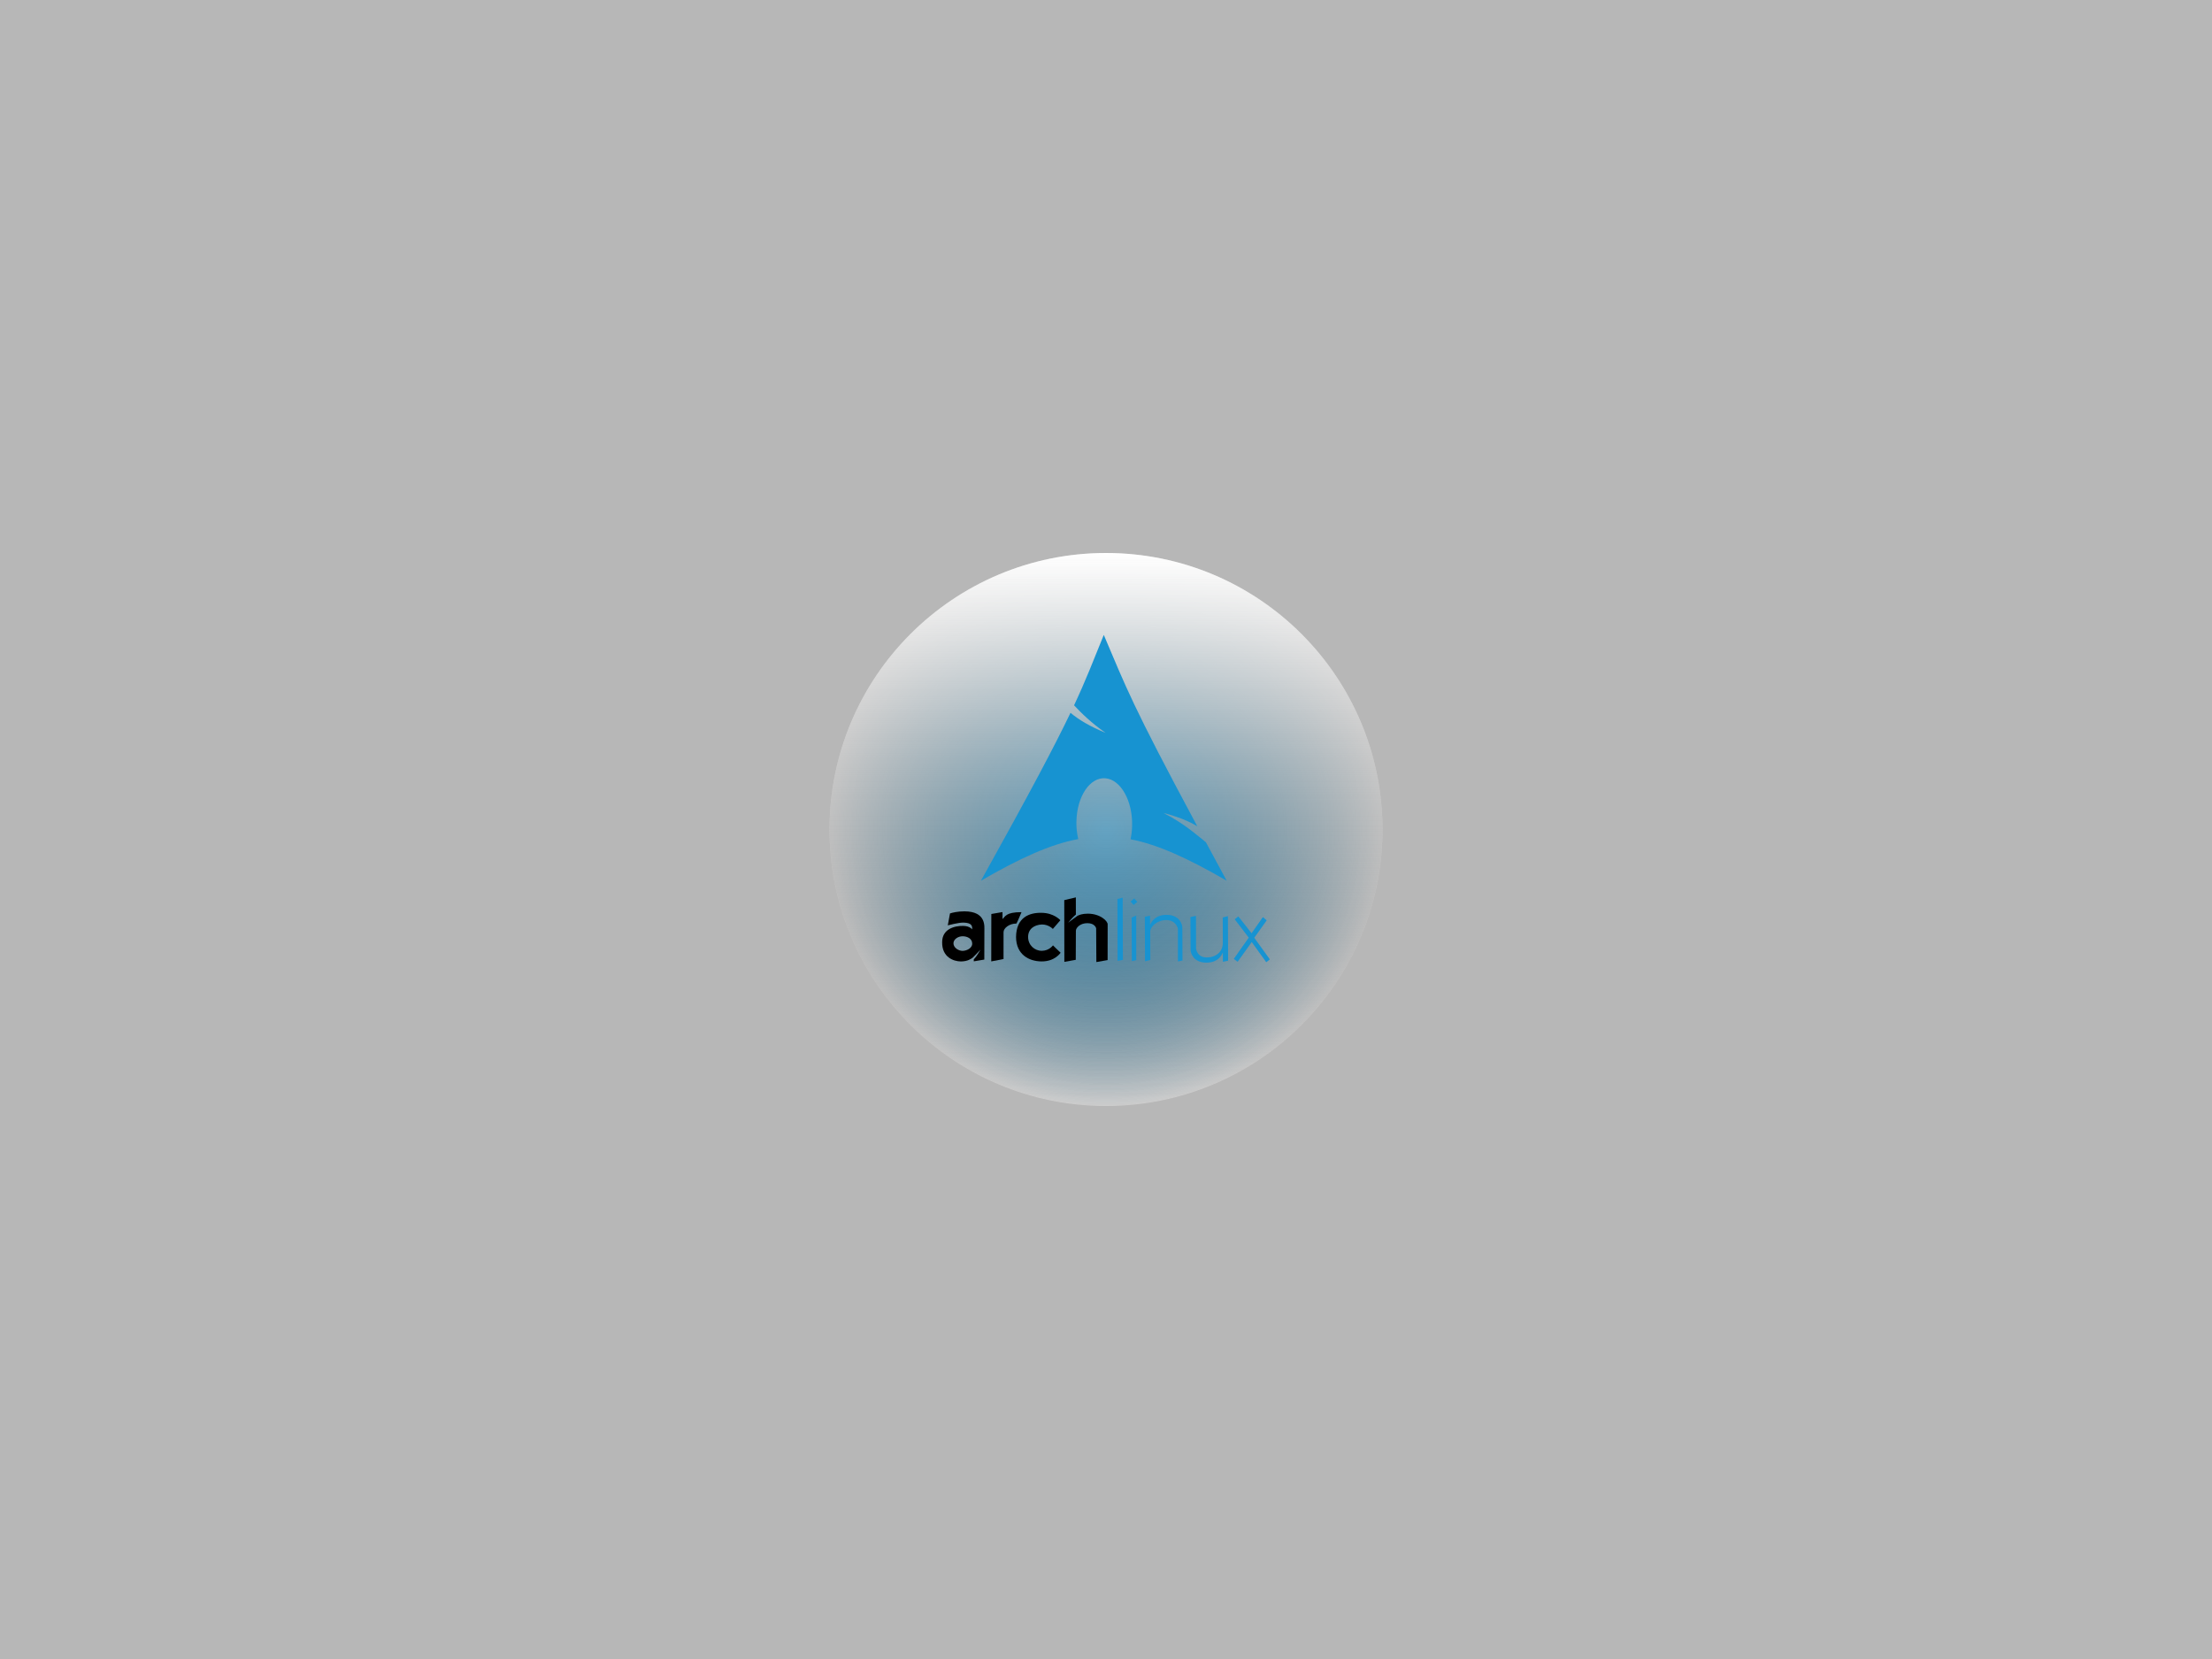
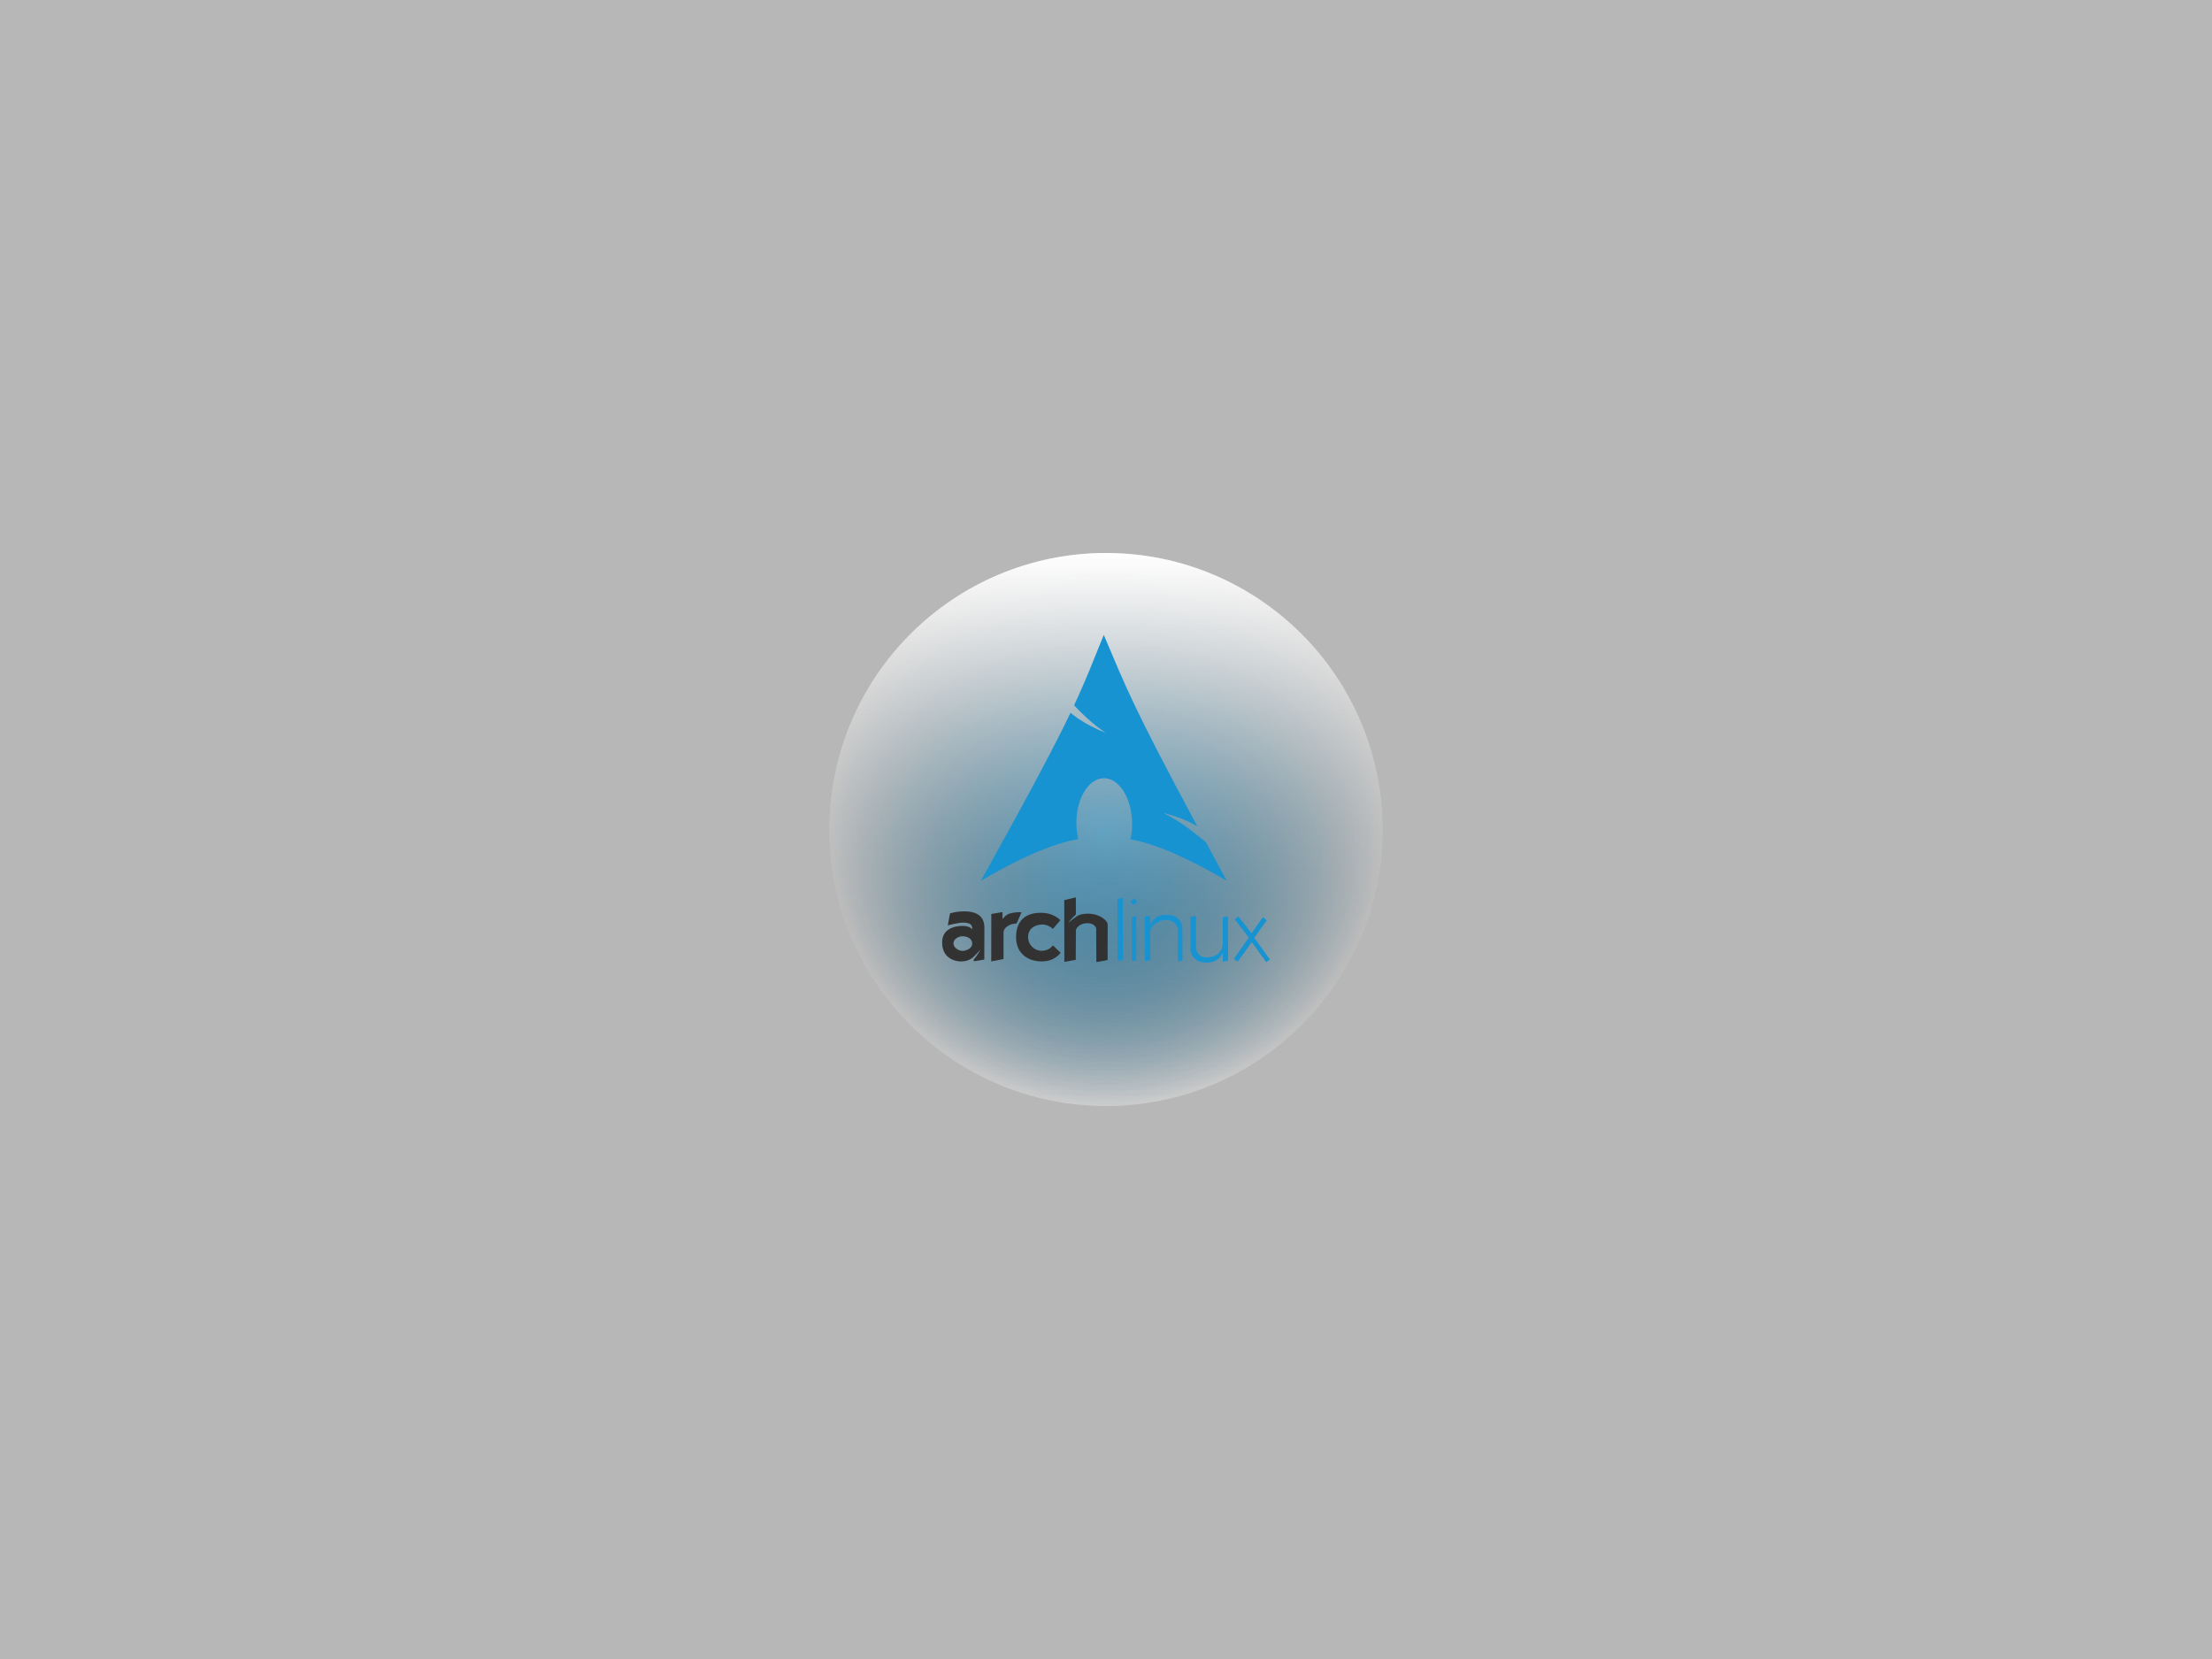
<svg xmlns="http://www.w3.org/2000/svg" xmlns:ns1="http://www.openswatchbook.org/uri/2009/osb" xmlns:xlink="http://www.w3.org/1999/xlink" id="svg3004" version="1.1" width="640" height="480" xml:space="preserve">
  <defs id="defs3008">
    <linearGradient id="linearGradient19350">
      <stop style="stop-color:#1793d1;stop-opacity:1;" offset="0" id="stop19352" />
      <stop style="stop-color:#1793d1;stop-opacity:0;" offset="1" id="stop19354" />
    </linearGradient>
    <linearGradient id="linearGradient4136">
      <stop style="stop-color:#1793d1;stop-opacity:1;" offset="0" id="stop4138" />
      <stop style="stop-color:#000000;stop-opacity:0;" offset="1" id="stop4140" />
    </linearGradient>
    <linearGradient id="linearGradient4164">
      <stop style="stop-color:#1793d1;stop-opacity:1;" offset="0" id="stop4166" />
      <stop style="stop-color:#a80030;stop-opacity:0;" offset="1" id="stop4168" />
    </linearGradient>
    <linearGradient id="linearGradient5303">
      <stop style="stop-color:#f26711;stop-opacity:1;" offset="0" id="stop5305" />
      <stop style="stop-color:#f26711;stop-opacity:0;" offset="1" id="stop5307" />
    </linearGradient>
    <linearGradient id="linearGradient5267">
      <stop style="stop-color:#666666;stop-opacity:1;" offset="0" id="stop5269" />
      <stop style="stop-color:#666666;stop-opacity:0;" offset="1" id="stop5271" />
    </linearGradient>
    <linearGradient id="linearGradient5251" ns1:paint="solid">
      <stop style="stop-color:#666666;stop-opacity:1;" offset="0" id="stop5253" />
    </linearGradient>
    <linearGradient xlink:href="#linearGradient5267" id="linearGradient5273" x1="-395.365" y1="-212.642" x2="4.763" y2="-212.642" gradientUnits="userSpaceOnUse" />
    <radialGradient xlink:href="#linearGradient5303" id="radialGradient5325" cx="-163.148" cy="-366.263" fx="-163.148" fy="-366.263" r="144.094" gradientTransform="matrix(1,0,0,0.9338842,0,-24.21576)" gradientUnits="userSpaceOnUse" />
    <radialGradient xlink:href="#linearGradient4164-9" id="radialGradient4170-9" cx="1447.778" cy="-272.917" fx="1447.778" fy="-272.917" r="223.333" gradientTransform="matrix(1,0,0,0.9751244,0,-6.788974)" gradientUnits="userSpaceOnUse" />
    <linearGradient id="linearGradient4164-9">
      <stop style="stop-color:#a80030;stop-opacity:1;" offset="0" id="stop4166-0" />
      <stop style="stop-color:#a80030;stop-opacity:0;" offset="1" id="stop4168-2" />
    </linearGradient>
    <radialGradient r="223.333" fy="-272.917" fx="1447.778" cy="-272.917" cx="1447.778" gradientTransform="matrix(1,0,0,0.9751244,0,-6.788974)" gradientUnits="userSpaceOnUse" id="radialGradient4206" xlink:href="#linearGradient4164-9" />
    <radialGradient xlink:href="#linearGradient19350" id="radialGradient19356" cx="1447.778" cy="-272.917" fx="1447.778" fy="-272.917" r="223.333" gradientTransform="matrix(1,0,0,0.9751244,0,-6.788974)" gradientUnits="userSpaceOnUse" />
    <radialGradient xlink:href="#linearGradient19350" id="radialGradient19376" gradientUnits="userSpaceOnUse" gradientTransform="matrix(1,0,0,0.9751244,0,-6.788974)" cx="1447.778" cy="-272.917" fx="1447.778" fy="-272.917" r="223.333" />
    <linearGradient xlink:href="#linearGradient5267" id="linearGradient19378" gradientUnits="userSpaceOnUse" x1="-395.365" y1="-212.642" x2="4.763" y2="-212.642" />
    <radialGradient r="125.556" fy="-292.917" fx="-318.889" cy="-292.917" cx="-318.889" gradientTransform="matrix(1,0,0,1.061947,0,18.14526)" gradientUnits="userSpaceOnUse" id="radialGradient3812" xlink:href="#linearGradient3787-8" />
    <linearGradient id="linearGradient3787-8">
      <stop style="stop-color:#000000;stop-opacity:1;" offset="0" id="stop3789-9" />
      <stop style="stop-color:#000000;stop-opacity:0;" offset="1" id="stop3791-4" />
    </linearGradient>
    <radialGradient r="125.556" fy="-292.917" fx="-318.889" cy="-292.917" cx="-318.889" gradientTransform="matrix(1,0,0,1.061947,0,18.14526)" gradientUnits="userSpaceOnUse" id="radialGradient6789" xlink:href="#linearGradient3787-8" />
    <linearGradient xlink:href="#linearGradient5267" id="linearGradient3058" gradientUnits="userSpaceOnUse" x1="-395.365" y1="-212.642" x2="4.763" y2="-212.642" />
    <radialGradient xlink:href="#linearGradient19350" id="radialGradient3060" gradientUnits="userSpaceOnUse" gradientTransform="matrix(1,0,0,0.9751244,0,-6.788974)" cx="1447.778" cy="-272.917" fx="1447.778" fy="-272.917" r="223.333" />
    <radialGradient xlink:href="#linearGradient3787-8" id="radialGradient3062" gradientUnits="userSpaceOnUse" gradientTransform="matrix(1,0,0,1.061947,0,18.14526)" cx="-318.889" cy="-292.917" fx="-318.889" fy="-292.917" r="125.556" />
    <radialGradient xlink:href="#linearGradient3787-8" id="radialGradient3083" gradientUnits="userSpaceOnUse" gradientTransform="matrix(1,0,0,1.061947,0,18.14526)" cx="-318.889" cy="-292.917" fx="-318.889" fy="-292.917" r="125.556" />
    <radialGradient xlink:href="#linearGradient19350" id="radialGradient3085" gradientUnits="userSpaceOnUse" gradientTransform="matrix(1,0,0,0.9751244,0,-6.788974)" cx="1447.778" cy="-272.917" fx="1447.778" fy="-272.917" r="223.333" />
    <linearGradient xlink:href="#linearGradient5267" id="linearGradient3087" gradientUnits="userSpaceOnUse" x1="-395.365" y1="-212.642" x2="4.763" y2="-212.642" />
    <radialGradient xlink:href="#linearGradient3787-8-9" id="radialGradient3835" gradientUnits="userSpaceOnUse" gradientTransform="matrix(1,0,0,1.061947,0,18.14526)" cx="-318.889" cy="-292.917" fx="-318.889" fy="-292.917" r="125.556" />
    <linearGradient id="linearGradient3787-8-9">
      <stop style="stop-color:#000000;stop-opacity:1;" offset="0" id="stop3789-9-1" />
      <stop style="stop-color:#000000;stop-opacity:0;" offset="1" id="stop3791-4-3" />
    </linearGradient>
    <radialGradient xlink:href="#linearGradient19350-5" id="radialGradient3833" gradientUnits="userSpaceOnUse" gradientTransform="matrix(1,0,0,0.9751244,0,-6.788974)" cx="1447.778" cy="-272.917" fx="1447.778" fy="-272.917" r="223.333" />
    <linearGradient id="linearGradient19350-5">
      <stop style="stop-color:#1793d1;stop-opacity:1;" offset="0" id="stop19352-4" />
      <stop style="stop-color:#1793d1;stop-opacity:0;" offset="1" id="stop19354-9" />
    </linearGradient>
    <linearGradient xlink:href="#linearGradient5267-3" id="linearGradient3831" gradientUnits="userSpaceOnUse" x1="-395.365" y1="-212.642" x2="4.763" y2="-212.642" />
    <linearGradient id="linearGradient5267-3">
      <stop style="stop-color:#ffffff;stop-opacity:1;" offset="0" id="stop5269-0" />
      <stop style="stop-color:#666666;stop-opacity:0;" offset="1" id="stop5271-7" />
    </linearGradient>
    <linearGradient xlink:href="#linearGradient5267-3" id="linearGradient3838" gradientUnits="userSpaceOnUse" x1="-395.365" y1="-212.642" x2="4.763" y2="-212.642" />
    <radialGradient xlink:href="#linearGradient19350-5" id="radialGradient3840" gradientUnits="userSpaceOnUse" gradientTransform="matrix(1,0,0,0.9751244,0,-6.788974)" cx="1447.778" cy="-272.917" fx="1447.778" fy="-272.917" r="223.333" />
    <radialGradient xlink:href="#linearGradient3787-8-9" id="radialGradient3842" gradientUnits="userSpaceOnUse" gradientTransform="matrix(1,0,0,1.061947,0,18.14526)" cx="-318.889" cy="-292.917" fx="-318.889" fy="-292.917" r="125.556" />
+     <radialGradient xlink:href="#linearGradient3787-8-9-0" id="radialGradient3842-6" gradientUnits="userSpaceOnUse" gradientTransform="matrix(1,0,0,1.061947,0,18.14526)" cx="-318.889" cy="-292.917" fx="-318.889" fy="-292.917" r="125.556" />
+     <linearGradient id="linearGradient3787-8-9-0">
+       <stop style="stop-color:#000000;stop-opacity:1;" offset="0" id="stop3789-9-1-0" />
+       <stop style="stop-color:#000000;stop-opacity:0;" offset="1" id="stop3791-4-3-0" />
+     </linearGradient>
+     <radialGradient xlink:href="#linearGradient19350-5-3" id="radialGradient3840-5" gradientUnits="userSpaceOnUse" gradientTransform="matrix(1,0,0,0.9751244,0,-6.788974)" cx="1447.778" cy="-272.917" fx="1447.778" fy="-272.917" r="223.333" />
+     <linearGradient id="linearGradient19350-5-3">
+       <stop style="stop-color:#1793d1;stop-opacity:1;" offset="0" id="stop19352-4-5" />
+       <stop style="stop-color:#1793d1;stop-opacity:0;" offset="1" id="stop19354-9-0" />
+     </linearGradient>
+     <linearGradient xlink:href="#linearGradient5267-3-3" id="linearGradient3838-1" gradientUnits="userSpaceOnUse" x1="-395.365" y1="-212.642" x2="4.763" y2="-212.642" />
+     <linearGradient id="linearGradient5267-3-3">
+       <stop style="stop-color:#ffffff;stop-opacity:1;" offset="0" id="stop5269-0-7" />
+       <stop style="stop-color:#666666;stop-opacity:0;" offset="1" id="stop5271-7-8" />
+     </linearGradient>
+     <radialGradient xlink:href="#linearGradient3787-8-9-01" id="radialGradient3842-9" gradientUnits="userSpaceOnUse" gradientTransform="matrix(1,0,0,1.061947,0,18.14526)" cx="-318.889" cy="-292.917" fx="-318.889" fy="-292.917" r="125.556" />
+     <linearGradient id="linearGradient3787-8-9-01">
+       <stop style="stop-color:#000000;stop-opacity:1;" offset="0" id="stop3789-9-1-2" />
+       <stop style="stop-color:#000000;stop-opacity:0;" offset="1" id="stop3791-4-3-7" />
+     </linearGradient>
+     <radialGradient xlink:href="#linearGradient19350-5-4" id="radialGradient3840-9" gradientUnits="userSpaceOnUse" gradientTransform="matrix(1,0,0,0.9751244,0,-6.788974)" cx="1447.778" cy="-272.917" fx="1447.778" fy="-272.917" r="223.333" />
+     <linearGradient id="linearGradient19350-5-4">
+       <stop style="stop-color:#1793d1;stop-opacity:1;" offset="0" id="stop19352-4-9" />
+       <stop style="stop-color:#1793d1;stop-opacity:0;" offset="1" id="stop19354-9-9" />
+     </linearGradient>
+     <linearGradient xlink:href="#linearGradient5267-3-2" id="linearGradient3838-0" gradientUnits="userSpaceOnUse" x1="-395.365" y1="-212.642" x2="4.763" y2="-212.642" />
+     <linearGradient id="linearGradient5267-3-2">
+       <stop style="stop-color:#ffffff;stop-opacity:1;" offset="0" id="stop5269-0-4" />
+       <stop style="stop-color:#666666;stop-opacity:0;" offset="1" id="stop5271-7-2" />
+     </linearGradient>
  </defs>
  <g id="g3012" transform="matrix(1.25,0,0,-1.25,0,480)">
    <rect style="fill:#b7b7b7;fill-opacity:1;stroke:none" id="rect3036" width="512" height="384" x="0" y="-384" transform="scale(1,-1)" />
-     <g id="g3844" transform="matrix(0.5925925,0,0,0.5925925,-199.111,-63.99996)">
-       <path transform="matrix(1.08777,0,0,-1.008,913.295,91.62002)" d="m -34.286,-337.679 c 0,59.173 -44.452,107.143 -99.286,107.143 -54.834,0 -99.286,-47.969 -99.286,-107.143 0,-59.173 44.452,-107.143 99.286,-107.143 54.834,0 99.286,47.969 99.286,107.143 z" id="path3219" style="fill:#cdcdcd;fill-opacity:1;fill-rule:nonzero;stroke:none" />
-       <path transform="matrix(0,0.860177,0.81,0,1005.263,706.3009)" d="m -193.333,-292.917 c 0,73.638 -56.213,133.333 -125.556,133.333 -69.342,0 -125.556,-59.695 -125.556,-133.333 0,-73.638 56.213,-133.333 125.556,-133.333 69.342,0 125.556,59.695 125.556,133.333 z" id="path5277-0-5" style="opacity:0.75;fill:url(#radialGradient3842);fill-opacity:1;fill-rule:evenodd;stroke:none" />
-       <path transform="matrix(0.4835821,0,0,-0.4959184,67.88056,296.6556)" d="m 1671.111,-272.917 c 0,120.275 -99.99,217.778 -223.333,217.778 -123.344,0 -223.333,-97.502 -223.333,-217.778 0,-120.275 99.99,-217.778 223.333,-217.778 123.344,0 223.333,97.502 223.333,217.778 z" id="path4162-1" style="fill:url(#radialGradient3840);fill-opacity:1;fill-rule:nonzero;stroke:none" />
-       <path transform="matrix(0,-0.5398262,-0.5813513,0,644.3803,326.5714)" d="m 4.763,-212.642 c 0,102.6 -89.572,185.774 -200.064,185.774 -110.493,0 -200.064,-83.174 -200.064,-185.774 0,-102.6 89.572,-185.774 200.064,-185.774 110.493,0 200.064,83.174 200.064,185.774 z" id="path3806-9" style="fill:url(#linearGradient3838);fill-opacity:1;fill-rule:evenodd;stroke:none" />
-       <g transform="matrix(0.8888889,0,0,0.8888888,672,337.3333)" id="g19335-4">
-         <path d="m 107.028,192 c -4.807,-11.785 -7.706,-19.495 -13.058,-30.93 3.281,-3.478 7.309,-7.529 13.85,-12.104 -7.032,2.894 -11.829,5.799 -15.414,8.814 -6.849,-14.293 -17.581,-34.652 -39.358,-73.78 17.116,9.881 30.384,15.973 42.749,18.298 -0.531,2.284 -0.833,4.754 -0.812,7.331 l 0.02,0.548 c 0.272,10.966 5.976,19.398 12.733,18.826 6.757,-0.573 12.01,-9.932 11.738,-20.897 -0.051,-2.063 -0.284,-4.048 -0.691,-5.889 12.231,-2.393 25.357,-8.469 42.241,-18.217 -3.329,6.129 -6.301,11.655 -9.139,16.917 -4.47,3.465 -9.133,7.974 -18.643,12.855 6.537,-1.699 11.217,-3.658 14.866,-5.849 -28.853,53.719 -31.189,60.858 -41.084,84.077 z" id="path2518-3" style="fill:#1793d1;fill-opacity:1;fill-rule:evenodd;stroke:none" />
-         <g id="g19322-8">
-           <g style="fill:#000000;fill-opacity:1" id="g2809-9" transform="matrix(0.2026,0,0,-0.2026,-23.12595,133.1595)">
-             <path style="fill:#000000;fill-opacity:1;fill-rule:evenodd;stroke:none" id="path2284-3" d="m 339.969,309.094 c -14.471,-0.024 -26.481,2.944 -31.125,4.562 l -4.781,25.812 c -0.012,0.095 23.795,-6.349 34.281,-5.969 17.362,0.624 18.959,6.635 18.656,14.75 0.296,0.475 -4.479,-7.332 -19.5,-7.594 -18.95,-0.327 -45.693,6.709 -45.656,35.312 -0.511,32.174 24.034,41.639 40.75,41.812 15.028,-0.274 22.078,-5.691 25.938,-8.594 5.071,-5.302 10.873,-10.634 16.406,-17.031 -5.236,9.513 -9.775,16.09 -14.5,21.125 l 0,4.25 22.844,-3.844 0.156,-62.094 c -0.231,-8.788 5.041,-42.418 -43.469,-42.5 z m -3.281,54.062 c 9.469,0.13 20.328,4.797 20.344,16.031 0.049,10.218 -12.8,15.712 -21.156,15.625 -8.36,-0.087 -19.451,-6.57 -19.5,-16.531 0.16,-8.904 10.46,-15.354 20.312,-15.125 z" />
-             <path style="fill:#000000;fill-opacity:1;fill-rule:evenodd;stroke:none" id="path2286-1" d="m 398.501,314.831 -0.155,102.827 26.612,-5.127 0.045,-58.302 c 0.006,-8.681 12.406,-18.825 27.963,-18.663 3.302,-5.974 9.509,-21.242 11.021,-24.715 -34.756,-0.083 -35.199,9.99 -41.244,14.945 -0.063,-9.453 -0.021,-15.127 -0.021,-15.127 l -24.22,4.162 z" />
-             <path style="fill:#000000;fill-opacity:1;fill-rule:evenodd;stroke:none" id="path2288-5" d="m 548.269,328.331 c -0.257,-0.121 -13.879,-15.934 -41.266,-16.059 -25.652,-0.426 -54.426,9.519 -54.886,52.533 0.225,37.819 27.64,52.598 55.031,52.886 29.313,0.305 40.977,-18.329 41.676,-18.791 -3.498,-3.032 -16.598,-16.013 -16.598,-16.013 0,0 -8.182,11.651 -24.058,11.799 -15.879,0.151 -29.682,-12.273 -29.878,-29.609 -0.203,-17.336 12.689,-26.728 29.997,-27.487 14.985,-0.003 23.63,9.673 23.63,9.673 l 16.352,-18.932 z" />
-             <path style="fill:#000000;fill-opacity:1;fill-rule:evenodd;stroke:none" id="path2290-7" d="m 581.812,278.844 -25.125,5.906 0.188,133.938 24.75,-4.469 0.281,-63.031 c 0.053,-6.609 9.561,-16.759 25.438,-16.438 15.18,0.158 18.572,10.118 18.531,11.375 l 0.438,72.969 24.406,-4.312 0.094,-77.375 c 0.161,-7.445 -16.308,-23.17 -42.781,-23.281 -12.581,0.02 -19.548,2.868 -23.094,4.969 -6.067,4.686 -13,9.175 -19.812,14.906 6.298,-8.091 11.586,-13.685 16.75,-17.844 l -0.062,-37.312 z" />
-           </g>
-           <g style="fill:#1793d1;fill-opacity:1;stroke:none" id="g5326-5" transform="matrix(0.2999454,0,0.00424457,-0.2999454,-9.830424,264.8661)">
-             <path style="fill:#1793d1;fill-opacity:1;fill-rule:evenodd;stroke:none" id="path2292-9" d="m 400.676,629.796 7.682,-1.916 -0.929,91.208 -7.796,1.324 1.043,-90.616 z" />
-             <path style="fill:#1793d1;fill-opacity:1;fill-rule:evenodd;stroke:none" id="path2294-4" d="m 421.103,657.018 6.751,-2.987 -0.868,65.399 -6.498,1.339 0.615,-63.752 z m -1.261,-23.583 5.472,-4.415 4.423,5 -5.476,4.532 -4.419,-5.116 z" />
-             <path style="fill:#1793d1;fill-opacity:1;fill-rule:evenodd;stroke:none" id="path2296-6" d="m 440.443,655.826 7.678,-1.562 -0.157,13.672 c -0.007,0.587 4.419,-15.274 24.685,-14.921 19.68,0.11 22.684,15.346 22.529,18.762 l -0.438,48.078 -6.73,1.456 0.633,-47.489 c 0.097,-1.387 -2.881,-13.114 -16.789,-13.158 -13.905,-0.04 -23.684,10.1 -23.758,16.579 l -0.481,41.835 -7.804,2.031 0.633,-65.285 z" />
-             <path style="fill:#1793d1;fill-opacity:1;fill-rule:evenodd;stroke:none" id="path2298-8" d="m 561.533,720.202 -7.678,1.562 0.157,-13.672 c 0.007,-0.587 -4.422,15.274 -24.685,14.921 -19.68,-0.109 -22.684,-15.346 -22.529,-18.762 l 0.438,-48.079 8.157,-1.642 -0.546,47.49 c -0.015,1.297 1.368,13.3 15.276,13.343 13.905,0.041 23.766,-8.374 24.015,-21.044 l 0.431,-37.469 7.598,-1.932 -0.633,65.285 z" />
-             <path style="fill:#1793d1;fill-opacity:1;fill-rule:evenodd;stroke:none" id="path2300-9" d="m 577.455,655.287 -5.427,4.2 20.199,26.933 -22.391,31.116 5.635,4.226 21.044,-28.897 20.878,29.582 5.327,-4.201 -22.376,-31.629 18.57,-25.578 -5.532,-4.734 -16.921,23.668 -19.006,-24.687 z" />
-           </g>
+     <g transform="matrix(0.5925925,0,0,0.5925925,-199.111,-63.99996)" id="g3920">
+       <path transform="matrix(1.08777,0,0,-1.008,913.295,91.62002)" d="m -34.286,-337.679 c 0,59.173 -44.452,107.143 -99.286,107.143 -54.834,0 -99.286,-47.969 -99.286,-107.143 0,-59.173 44.452,-107.143 99.286,-107.143 54.834,0 99.286,47.969 99.286,107.143 z" id="path3219-5" style="fill:#cdcdcd;fill-opacity:1;fill-rule:nonzero;stroke:none" />
+       <path transform="matrix(0,0.860177,0.81,0,1005.263,706.3009)" d="m -193.333,-292.917 c 0,73.638 -56.213,133.333 -125.556,133.333 -69.342,0 -125.556,-59.695 -125.556,-133.333 0,-73.638 56.213,-133.333 125.556,-133.333 69.342,0 125.556,59.695 125.556,133.333 z" id="path5277-0-5-7" style="opacity:0.75;fill:url(#radialGradient3842-9);fill-opacity:1;fill-rule:evenodd;stroke:none" />
+       <path transform="matrix(0.4835821,0,0,-0.4959184,67.88056,296.6556)" d="m 1671.111,-272.917 c 0,120.275 -99.99,217.778 -223.333,217.778 -123.344,0 -223.333,-97.502 -223.333,-217.778 0,-120.275 99.99,-217.778 223.333,-217.778 123.344,0 223.333,97.502 223.333,217.778 z" id="path4162-1-1" style="fill:url(#radialGradient3840-9);fill-opacity:1;fill-rule:nonzero;stroke:none" />
+       <path transform="matrix(0,-0.5398262,-0.5813513,0,644.3803,326.5714)" d="m 4.763,-212.642 c 0,102.6 -89.572,185.774 -200.064,185.774 -110.493,0 -200.064,-83.174 -200.064,-185.774 0,-102.6 89.572,-185.774 200.064,-185.774 110.493,0 200.064,83.174 200.064,185.774 z" id="path3806-9-3" style="fill:url(#linearGradient3838-0);fill-opacity:1;fill-rule:evenodd;stroke:none" />
+       <g id="g3907">
+         <path d="m 767.136,508 c -4.273,-10.476 -6.85,-17.328 -11.607,-27.493 2.917,-3.092 6.497,-6.692 12.311,-10.759 -6.251,2.572 -10.515,5.155 -13.701,7.835 C 748.05,464.878 738.511,446.781 719.154,412 c 15.214,8.783 27.008,14.199 37.999,16.265 -0.472,2.03 -0.74,4.226 -0.722,6.517 l 0.018,0.487 c 0.241,9.747 5.312,17.243 11.318,16.734 6.007,-0.509 10.675,-8.828 10.434,-18.575 -0.045,-1.834 -0.252,-3.599 -0.614,-5.235 10.872,-2.127 22.539,-7.528 37.548,-16.193 -2.959,5.448 -5.601,10.36 -8.123,15.037 -3.973,3.08 -8.118,7.088 -16.572,11.427 5.811,-1.51 9.971,-3.252 13.214,-5.199 C 778.007,481.016 775.93,487.361 767.135,508 z" id="path2518-3-0" style="fill:#1793d1;fill-opacity:1;fill-rule:evenodd;stroke:none" />
+         <g id="g3896">
+           <path d="m 712.668,400.033 c -2.606,0.004 -4.769,-0.53 -5.605,-0.822 l -0.861,-4.649 c -0.002,-0.017 4.285,1.143 6.174,1.075 3.127,-0.112 3.414,-1.195 3.36,-2.656 0.053,-0.086 -0.807,1.32 -3.512,1.368 -3.413,0.059 -8.229,-1.208 -8.222,-6.359 -0.092,-5.794 4.328,-7.499 7.339,-7.53 2.706,0.049 3.976,1.025 4.671,1.548 0.913,0.955 1.958,1.915 2.955,3.067 -0.943,-1.713 -1.76,-2.898 -2.611,-3.804 l 0,-0.765 4.114,0.692 0.028,11.182 c -0.042,1.583 0.908,7.639 -7.828,7.654 z m -0.591,-9.736 c 1.705,-0.023 3.661,-0.864 3.664,-2.887 0.009,-1.84 -2.305,-2.83 -3.81,-2.814 -1.506,0.016 -3.503,1.183 -3.512,2.977 0.029,1.604 1.884,2.765 3.658,2.724 z" id="path2284-3-2" style="fill:#323232;fill-opacity:1;fill-rule:evenodd;stroke:none" />
+           <path d="m 723.209,399 -0.028,-18.518 4.793,0.923 0.008,10.499 c 10e-4,1.563 2.234,3.39 5.036,3.361 0.595,1.076 1.712,3.825 1.985,4.451 -6.259,0.015 -6.339,-1.799 -7.428,-2.691 -0.011,1.702 -0.004,2.724 -0.004,2.724 l -4.362,-0.75 z" id="path2286-1-4" style="fill:#323232;fill-opacity:1;fill-rule:evenodd;stroke:none" />
+           <path d="m 750.181,396.569 c -0.046,0.022 -2.5,2.87 -7.432,2.892 -4.62,0.077 -9.801,-1.714 -9.884,-9.461 0.04,-6.811 4.978,-9.472 9.911,-9.524 5.279,-0.055 7.379,3.301 7.505,3.384 -0.63,0.546 -2.989,2.884 -2.989,2.884 0,0 -1.474,-2.098 -4.333,-2.125 -2.86,-0.027 -5.345,2.21 -5.381,5.332 -0.037,3.122 2.285,4.813 5.402,4.95 2.699,5.4e-4 4.255,-1.742 4.255,-1.742 l 2.945,3.41 z" id="path2288-5-7" style="fill:#323232;fill-opacity:1;fill-rule:evenodd;stroke:none" />
+           <path d="m 756.222,405.481 -4.525,-1.064 0.034,-24.121 4.457,0.805 0.051,11.351 c 0.01,1.19 1.722,3.018 4.581,2.96 2.734,-0.028 3.345,-1.822 3.337,-2.049 l 0.079,-13.141 4.395,0.777 0.017,13.934 c 0.029,1.341 -2.937,4.173 -7.704,4.193 -2.266,-0.004 -3.52,-0.517 -4.159,-0.895 -1.093,-0.844 -2.341,-1.652 -3.568,-2.684 1.134,1.457 2.086,2.465 3.016,3.213 l -0.011,6.72 z" id="path2290-7-0" style="fill:#323232;fill-opacity:1;fill-rule:evenodd;stroke:none" />
+           <path d="m 772.465,404.855 2.041,0.511 0.097,-24.318 -2.073,-0.353 -0.064,24.16 z" id="path2292-9-5" style="fill:#1793d1;fill-opacity:1;fill-rule:evenodd;stroke:none" />
+           <path d="m 778.014,397.597 1.789,0.796 0.015,-17.437 -1.727,-0.357 -0.076,16.997 z m -0.425,6.288 1.442,1.177 1.198,-1.333 -1.443,-1.208 -1.197,1.364 z" id="path2294-4-0" style="fill:#1793d1;fill-opacity:1;fill-rule:evenodd;stroke:none" />
+           <path d="m 783.166,397.915 2.041,0.416 0.01,-3.645 c 3.5e-4,-0.157 1.121,4.072 6.525,3.978 5.247,-0.029 6.106,-4.092 6.077,-5.002 l 0.065,-12.819 -1.789,-0.388 -0.01,12.661 c 0.021,0.37 -0.818,3.497 -4.526,3.508 -3.708,0.011 -6.276,-2.693 -6.272,-4.42 l 0.029,-11.154 -2.073,-0.542 -0.078,17.406 z" id="path2296-6-1" style="fill:#1793d1;fill-opacity:1;fill-rule:evenodd;stroke:none" />
+           <path d="m 815.694,380.751 -2.041,-0.416 -0.01,3.645 c -3.5e-4,0.157 -1.121,-4.072 -6.525,-3.978 -5.247,0.029 -6.106,4.092 -6.077,5.002 l -0.065,12.819 2.169,0.438 0.034,-12.662 c 9.2e-4,-0.346 0.415,-3.546 4.123,-3.557 3.708,-0.011 6.305,2.233 6.323,5.611 l -0.026,9.99 2.018,0.515 0.078,-17.406 z" id="path2298-8-3" style="fill:#1793d1;fill-opacity:1;fill-rule:evenodd;stroke:none" />
+           <path d="m 819.694,398.059 -1.431,-1.12 5.487,-7.181 -5.852,-8.296 1.518,-1.127 5.502,7.704 5.678,-7.887 1.404,1.12 -6.085,8.433 4.854,6.819 -1.493,1.262 -4.422,-6.31 -5.16,6.582 z" id="path2300-9-9" style="fill:#1793d1;fill-opacity:1;fill-rule:evenodd;stroke:none" />
        </g>
      </g>
    </g>
  </g>
</svg>
